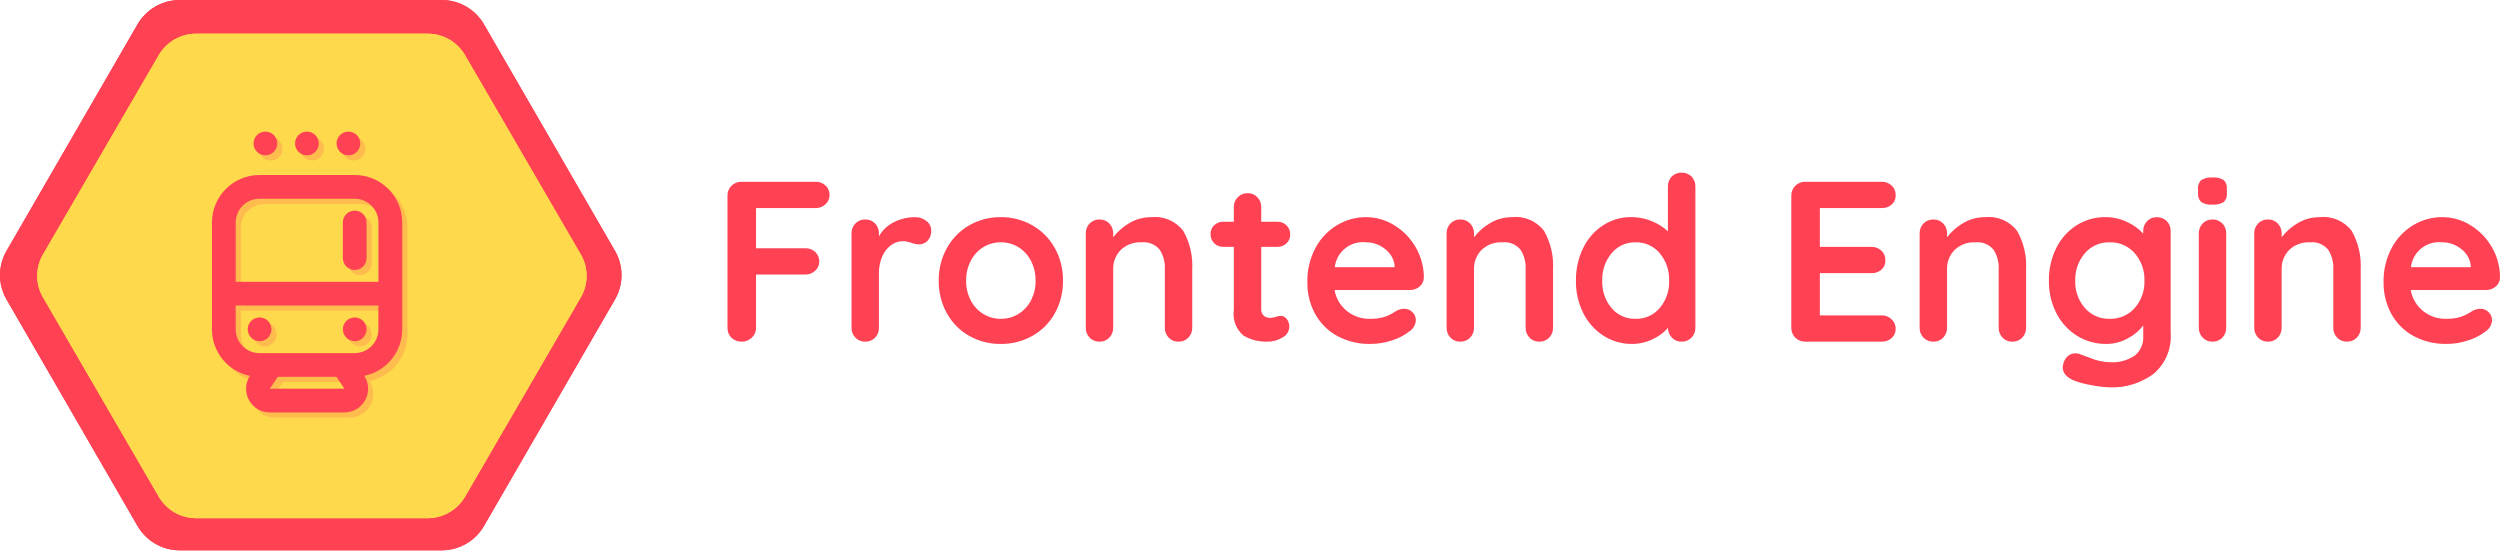
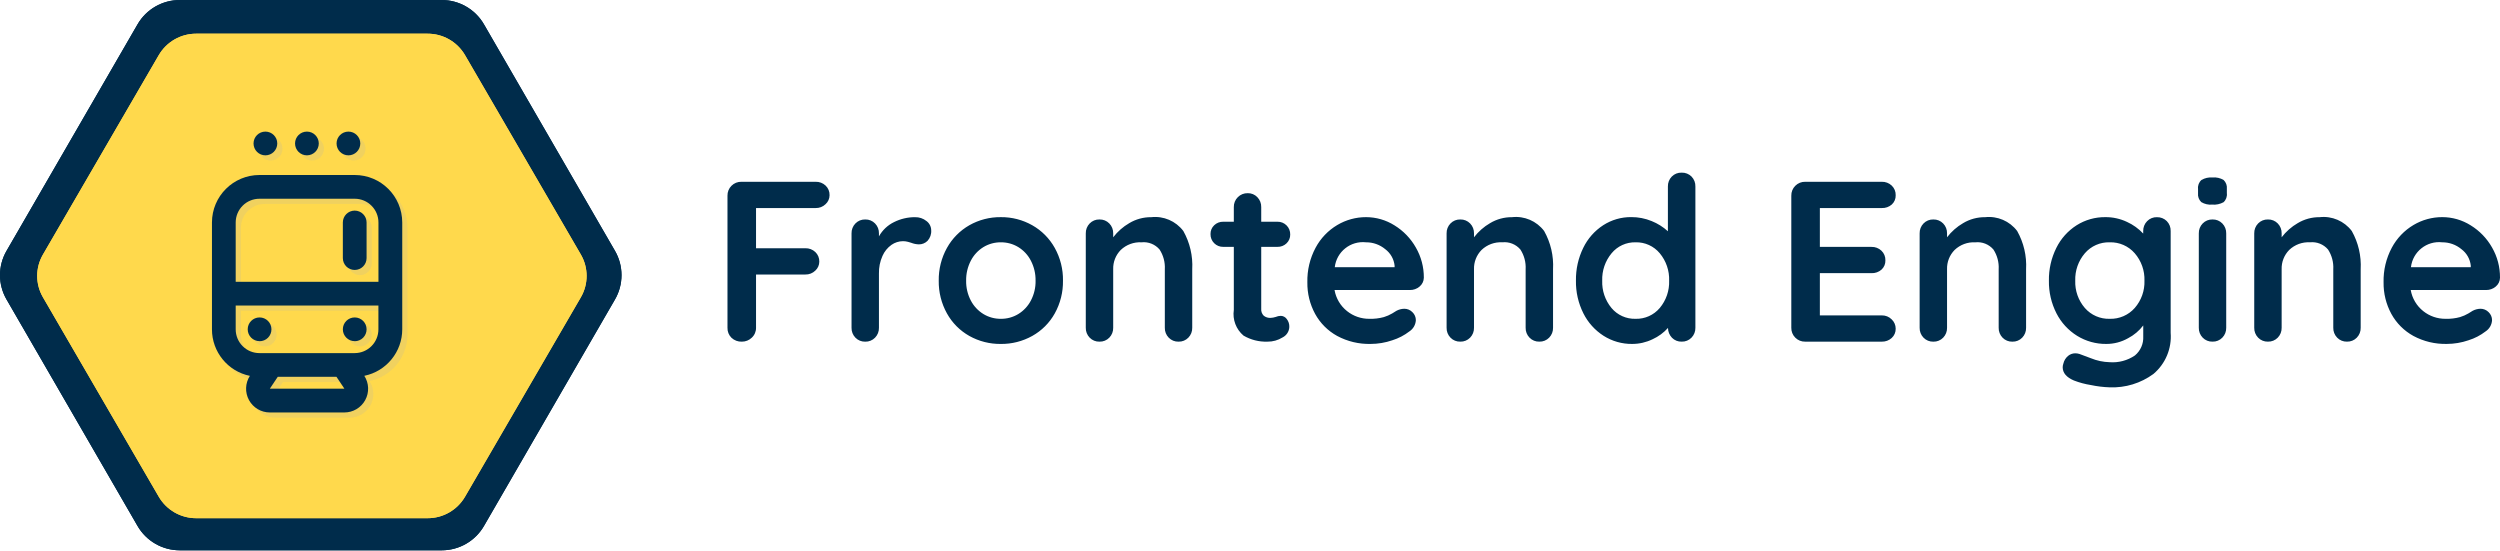
<svg xmlns="http://www.w3.org/2000/svg" width="231.687" height="51" viewBox="0 0 231.687 51">
  <defs>
-     <style>.a,.d,.e,.f{fill:#ff4154;}.b{fill:#ffd94c;}.c{opacity:0.19;}.d{mix-blend-mode:darken;isolation:isolate;}.e{fill-rule:evenodd;}.g,.h{stroke:none;}.h{fill:#ff4154;}</style>
+     <style>.a,.f,.g{fill:#002c4b;}.b{fill:#ffd94c;}.c{opacity:0.19;}.d,.e{fill:#afafaf;}.d{mix-blend-mode:darken;isolation:isolate;}.e,.g{fill-rule:evenodd;}.h,.i{stroke:none;}.i{fill:#002c4b;}</style>
  </defs>
  <g class="a" transform="translate(-7.701)">
-     <path class="g" d="M 42.595 36 L 30.405 36 L 24.332 25.5 L 30.405 15 L 42.595 15 L 48.668 25.5 L 42.595 36 Z" />
-     <path class="h" d="M 24.367 0 L 48.633 0 C 50.251 0 51.746 0.86 52.553 2.257 L 64.696 23.251 C 65.501 24.643 65.501 26.357 64.696 27.749 L 52.553 48.743 C 51.746 50.14 50.251 51 48.633 51 L 24.367 51 C 22.749 51 21.254 50.14 20.447 48.743 L 8.304 27.749 C 7.499 26.357 7.499 24.643 8.304 23.251 L 20.447 2.257 C 21.254 0.86 22.749 0 24.367 0 Z" />
+     <path class="h" d="M 42.595 36 L 30.405 36 L 24.332 25.5 L 30.405 15 L 42.595 15 L 48.668 25.5 L 42.595 36 Z" />
+     <path class="i" d="M 24.367 0 L 48.633 0 C 50.251 0 51.746 0.86 52.553 2.257 L 64.696 23.251 C 65.501 24.643 65.501 26.357 64.696 27.749 L 52.553 48.743 C 51.746 50.14 50.251 51 48.633 51 L 24.367 51 C 22.749 51 21.254 50.14 20.447 48.743 L 8.304 27.749 C 7.499 26.357 7.499 24.643 8.304 23.251 L 20.447 2.257 C 21.254 0.86 22.749 0 24.367 0 Z" />
  </g>
  <g class="a" transform="translate(-7.701)">
-     <path class="g" d="M 42.595 36 L 30.405 36 L 24.332 25.5 L 30.405 15 L 42.595 15 L 48.668 25.5 L 42.595 36 Z" />
-     <path class="h" d="M 24.367 0 L 48.633 0 C 50.251 0 51.746 0.86 52.553 2.257 L 64.696 23.251 C 65.501 24.643 65.501 26.357 64.696 27.749 L 52.553 48.743 C 51.746 50.14 50.251 51 48.633 51 L 24.367 51 C 22.749 51 21.254 50.14 20.447 48.743 L 8.304 27.749 C 7.499 26.357 7.499 24.643 8.304 23.251 L 20.447 2.257 C 21.254 0.86 22.749 0 24.367 0 Z" />
+     <path class="h" d="M 42.595 36 L 30.405 36 L 24.332 25.5 L 30.405 15 L 42.595 15 L 48.668 25.5 L 42.595 36 Z" />
+     <path class="i" d="M 24.367 0 L 48.633 0 C 50.251 0 51.746 0.86 52.553 2.257 L 64.696 23.251 C 65.501 24.643 65.501 26.357 64.696 27.749 L 52.553 48.743 C 51.746 50.14 50.251 51 48.633 51 L 24.367 51 C 22.749 51 21.254 50.14 20.447 48.743 L 8.304 27.749 C 7.499 26.357 7.499 24.643 8.304 23.251 L 20.447 2.257 C 21.254 0.86 22.749 0 24.367 0 Z" />
  </g>
  <g transform="translate(3.447 3.123)">
    <path class="b" d="M43.885,0a4.005,4.005,0,0,1,3.465,1.987L58.085,20.468a3.937,3.937,0,0,1,0,3.959L47.351,42.909A4.005,4.005,0,0,1,43.885,44.9H22.434a4.005,4.005,0,0,1-3.465-1.987L8.234,24.427a3.938,3.938,0,0,1,0-3.959L18.968,1.987A4.005,4.005,0,0,1,22.434,0Z" transform="translate(-7.701 0)" />
    <path class="b" d="M43.885,0a4.005,4.005,0,0,1,3.465,1.987L58.085,20.468a3.937,3.937,0,0,1,0,3.959L47.351,42.909A4.005,4.005,0,0,1,43.885,44.9H22.434a4.005,4.005,0,0,1-3.465-1.987L8.234,24.427a3.938,3.938,0,0,1,0-3.959L18.968,1.987A4.005,4.005,0,0,1,22.434,0Z" transform="translate(-7.701 0)" />
  </g>
  <g transform="translate(19.643 12.196)">
    <g class="c" transform="translate(0.485 0.483)">
      <path class="d" d="M4.409,16.506h8.817a2.2,2.2,0,0,0,2.2-2.2V12.1H2.2v2.2A2.2,2.2,0,0,0,4.409,16.506Zm9.713,2.109a2.2,2.2,0,0,1-1.854,3.392h-6.9a2.2,2.2,0,0,1-1.854-3.392A4.4,4.4,0,0,1,0,14.3V4.4A4.405,4.405,0,0,1,4.409,0h8.817a4.405,4.405,0,0,1,4.409,4.4v9.9a4.4,4.4,0,0,1-3.512,4.31ZM15.43,9.9V4.4a2.2,2.2,0,0,0-2.2-2.2H4.409A2.2,2.2,0,0,0,2.2,4.4V9.9Zm-2.2-6.6a1.1,1.1,0,0,1,1.1,1.1V7.7a1.1,1.1,0,0,1-2.2,0V4.4A1.1,1.1,0,0,1,13.226,3.3Zm-8.817,12.1a1.1,1.1,0,1,1,1.1-1.1A1.1,1.1,0,0,1,4.409,15.405Zm8.817,0a1.1,1.1,0,1,1,1.1-1.1A1.1,1.1,0,0,1,13.226,15.405Zm-7.859,4.4h6.9l-.734-1.1H6.1l-.734,1.1Z" transform="translate(0 4.022)" />
      <path class="e" d="M4.1,10a1.1,1.1,0,1,0,1.1,1.1A1.1,1.1,0,0,0,4.1,10Zm3.847,0a1.1,1.1,0,1,0,1.1,1.1A1.1,1.1,0,0,0,7.946,10Zm3.847,0a1.1,1.1,0,1,0,1.1,1.1A1.1,1.1,0,0,0,11.794,10Z" transform="translate(0.853 -10)" />
    </g>
    <path class="f" d="M4.409,16.506h8.817a2.2,2.2,0,0,0,2.2-2.2V12.1H2.2v2.2A2.2,2.2,0,0,0,4.409,16.506Zm9.713,2.109a2.2,2.2,0,0,1-1.854,3.392h-6.9a2.2,2.2,0,0,1-1.854-3.392A4.4,4.4,0,0,1,0,14.3V4.4A4.405,4.405,0,0,1,4.409,0h8.817a4.405,4.405,0,0,1,4.409,4.4v9.9a4.4,4.4,0,0,1-3.512,4.31ZM15.43,9.9V4.4a2.2,2.2,0,0,0-2.2-2.2H4.409A2.2,2.2,0,0,0,2.2,4.4V9.9Zm-2.2-6.6a1.1,1.1,0,0,1,1.1,1.1V7.7a1.1,1.1,0,0,1-2.2,0V4.4A1.1,1.1,0,0,1,13.226,3.3Zm-8.817,12.1a1.1,1.1,0,1,1,1.1-1.1A1.1,1.1,0,0,1,4.409,15.405Zm8.817,0a1.1,1.1,0,1,1,1.1-1.1A1.1,1.1,0,0,1,13.226,15.405Zm-7.859,4.4h6.9l-.734-1.1H6.1l-.734,1.1Z" transform="translate(0 4.022)" />
-     <path class="e" d="M4.1,10a1.1,1.1,0,1,0,1.1,1.1A1.1,1.1,0,0,0,4.1,10Zm3.847,0a1.1,1.1,0,1,0,1.1,1.1A1.1,1.1,0,0,0,7.946,10Zm3.847,0a1.1,1.1,0,1,0,1.1,1.1A1.1,1.1,0,0,0,11.794,10Z" transform="translate(0.853 -10)" />
+     <path class="g" d="M4.1,10a1.1,1.1,0,1,0,1.1,1.1A1.1,1.1,0,0,0,4.1,10Zm3.847,0a1.1,1.1,0,1,0,1.1,1.1A1.1,1.1,0,0,0,7.946,10Zm3.847,0a1.1,1.1,0,1,0,1.1,1.1A1.1,1.1,0,0,0,11.794,10Z" transform="translate(0.853 -10)" />
  </g>
  <path class="f" d="M4.746-17.439v3.725H9.318a1.29,1.29,0,0,1,.921.349,1.181,1.181,0,0,1,.37.9,1.12,1.12,0,0,1-.37.825,1.269,1.269,0,0,1-.921.36H4.746v4.932a1.216,1.216,0,0,1-.392.921,1.3,1.3,0,0,1-.921.37,1.324,1.324,0,0,1-.963-.36,1.241,1.241,0,0,1-.37-.931V-18.582a1.25,1.25,0,0,1,.37-.921,1.25,1.25,0,0,1,.921-.37H10.27a1.29,1.29,0,0,1,.921.349,1.181,1.181,0,0,1,.37.9,1.12,1.12,0,0,1-.37.825,1.269,1.269,0,0,1-.921.36Zm14.731.847a1.619,1.619,0,0,1,1.069.36,1.073,1.073,0,0,1,.434.847,1.311,1.311,0,0,1-.339.984,1.117,1.117,0,0,1-.8.328,2.112,2.112,0,0,1-.72-.148q-.063-.021-.286-.085a1.727,1.727,0,0,0-.476-.063,1.881,1.881,0,0,0-1.058.339,2.471,2.471,0,0,0-.836,1.027,3.78,3.78,0,0,0-.328,1.64v5.016a1.269,1.269,0,0,1-.36.921,1.215,1.215,0,0,1-.91.37,1.215,1.215,0,0,1-.91-.37,1.269,1.269,0,0,1-.36-.921V-15.09a1.269,1.269,0,0,1,.36-.921,1.215,1.215,0,0,1,.91-.37,1.215,1.215,0,0,1,.91.37,1.269,1.269,0,0,1,.36.921v.275a3.207,3.207,0,0,1,1.4-1.323A4.3,4.3,0,0,1,19.477-16.593Zm13.715,5.884a6.049,6.049,0,0,1-.762,3.037,5.383,5.383,0,0,1-2.085,2.085,5.855,5.855,0,0,1-2.91.741,5.838,5.838,0,0,1-2.921-.741A5.4,5.4,0,0,1,22.44-7.671a6.049,6.049,0,0,1-.762-3.037,6.049,6.049,0,0,1,.762-3.037,5.48,5.48,0,0,1,2.074-2.1,5.773,5.773,0,0,1,2.921-.751,5.79,5.79,0,0,1,2.91.751,5.458,5.458,0,0,1,2.085,2.1A6.049,6.049,0,0,1,33.193-10.709Zm-2.54,0a3.879,3.879,0,0,0-.434-1.852,3.193,3.193,0,0,0-1.164-1.259,3.054,3.054,0,0,0-1.619-.444,3.054,3.054,0,0,0-1.619.444,3.193,3.193,0,0,0-1.164,1.259,3.879,3.879,0,0,0-.434,1.852,3.817,3.817,0,0,0,.434,1.841,3.21,3.21,0,0,0,1.164,1.249,3.054,3.054,0,0,0,1.619.444,3.054,3.054,0,0,0,1.619-.444,3.21,3.21,0,0,0,1.164-1.249A3.817,3.817,0,0,0,30.653-10.709Zm10.71-5.884a3.277,3.277,0,0,1,2.984,1.281,6.509,6.509,0,0,1,.825,3.545v5.418a1.269,1.269,0,0,1-.36.921,1.215,1.215,0,0,1-.91.37,1.215,1.215,0,0,1-.91-.37,1.269,1.269,0,0,1-.36-.921v-5.418a3.049,3.049,0,0,0-.487-1.831,1.935,1.935,0,0,0-1.672-.667,2.581,2.581,0,0,0-1.926.709,2.444,2.444,0,0,0-.7,1.789v5.418a1.269,1.269,0,0,1-.36.921,1.215,1.215,0,0,1-.91.37,1.215,1.215,0,0,1-.91-.37,1.269,1.269,0,0,1-.36-.921V-15.09a1.269,1.269,0,0,1,.36-.921,1.215,1.215,0,0,1,.91-.37,1.215,1.215,0,0,1,.91.37,1.269,1.269,0,0,1,.36.921v.36a5.112,5.112,0,0,1,1.492-1.312A3.867,3.867,0,0,1,41.363-16.593ZM53.385-7.449a.7.7,0,0,1,.54.286,1.119,1.119,0,0,1,.243.751,1.131,1.131,0,0,1-.624.963,2.594,2.594,0,0,1-1.408.392,4.1,4.1,0,0,1-2.212-.561A2.616,2.616,0,0,1,49.025-8v-5.842h-.974a1.149,1.149,0,0,1-.847-.339,1.149,1.149,0,0,1-.339-.847,1.089,1.089,0,0,1,.339-.815,1.168,1.168,0,0,1,.847-.328h.974v-1.355a1.25,1.25,0,0,1,.37-.921,1.25,1.25,0,0,1,.921-.37,1.19,1.19,0,0,1,.889.37,1.269,1.269,0,0,1,.36.921v1.355h1.5a1.149,1.149,0,0,1,.847.339,1.149,1.149,0,0,1,.339.847,1.089,1.089,0,0,1-.339.815,1.168,1.168,0,0,1-.847.328h-1.5v5.736a.81.81,0,0,0,.233.646.939.939,0,0,0,.635.2,1.816,1.816,0,0,0,.466-.085A1.265,1.265,0,0,1,53.385-7.449Zm13.25-3.535a1.087,1.087,0,0,1-.4.825,1.346,1.346,0,0,1-.889.317H58.359a3.192,3.192,0,0,0,1.164,1.958,3.254,3.254,0,0,0,2.053.709,4.55,4.55,0,0,0,1.355-.159,3.528,3.528,0,0,0,.773-.339q.286-.18.392-.243a1.615,1.615,0,0,1,.72-.19,1.039,1.039,0,0,1,.762.317,1.015,1.015,0,0,1,.317.741A1.321,1.321,0,0,1,65.3-6.01a5.057,5.057,0,0,1-1.587.825,6.2,6.2,0,0,1-2.011.339,6.243,6.243,0,0,1-3.1-.741A5.171,5.171,0,0,1,56.56-7.629a5.956,5.956,0,0,1-.72-2.931,6.489,6.489,0,0,1,.762-3.2,5.41,5.41,0,0,1,2.011-2.106,5.2,5.2,0,0,1,2.667-.73,4.944,4.944,0,0,1,2.635.762,5.7,5.7,0,0,1,1.979,2.053A5.519,5.519,0,0,1,66.635-10.984ZM61.28-14.264a2.627,2.627,0,0,0-2.9,2.307h5.545v-.148a2.188,2.188,0,0,0-.868-1.524A2.747,2.747,0,0,0,61.28-14.264ZM74.8-16.593a3.277,3.277,0,0,1,2.984,1.281,6.509,6.509,0,0,1,.825,3.545v5.418a1.269,1.269,0,0,1-.36.921,1.215,1.215,0,0,1-.91.37,1.215,1.215,0,0,1-.91-.37,1.269,1.269,0,0,1-.36-.921v-5.418a3.049,3.049,0,0,0-.487-1.831,1.935,1.935,0,0,0-1.672-.667,2.581,2.581,0,0,0-1.926.709,2.444,2.444,0,0,0-.7,1.789v5.418a1.269,1.269,0,0,1-.36.921,1.215,1.215,0,0,1-.91.37,1.215,1.215,0,0,1-.91-.37,1.269,1.269,0,0,1-.36-.921V-15.09a1.269,1.269,0,0,1,.36-.921,1.215,1.215,0,0,1,.91-.37,1.215,1.215,0,0,1,.91.37,1.269,1.269,0,0,1,.36.921v.36a5.112,5.112,0,0,1,1.492-1.312A3.867,3.867,0,0,1,74.8-16.593ZM90.531-20.72a1.234,1.234,0,0,1,.91.36,1.26,1.26,0,0,1,.36.931v13.08a1.269,1.269,0,0,1-.36.921,1.215,1.215,0,0,1-.91.37,1.2,1.2,0,0,1-.9-.36,1.331,1.331,0,0,1-.37-.91A4.343,4.343,0,0,1,87.832-5.28a4.307,4.307,0,0,1-1.894.434A4.839,4.839,0,0,1,83.292-5.6a5.268,5.268,0,0,1-1.873-2.085,6.506,6.506,0,0,1-.688-3.027,6.655,6.655,0,0,1,.677-3.037,5.2,5.2,0,0,1,1.852-2.1,4.714,4.714,0,0,1,2.593-.751,4.9,4.9,0,0,1,1.9.37,5,5,0,0,1,1.5.942v-4.148a1.269,1.269,0,0,1,.36-.921A1.215,1.215,0,0,1,90.531-20.72ZM86.255-7.174A2.826,2.826,0,0,0,88.5-8.179a3.733,3.733,0,0,0,.868-2.529,3.774,3.774,0,0,0-.868-2.54,2.814,2.814,0,0,0-2.244-1.016,2.791,2.791,0,0,0-2.222,1.016,3.774,3.774,0,0,0-.868,2.54,3.762,3.762,0,0,0,.857,2.529A2.8,2.8,0,0,0,86.255-7.174Zm22.817-.317a1.25,1.25,0,0,1,.921.37,1.177,1.177,0,0,1,.37.857,1.123,1.123,0,0,1-.37.868,1.313,1.313,0,0,1-.921.339h-7.091a1.25,1.25,0,0,1-.921-.37,1.25,1.25,0,0,1-.37-.921V-18.582a1.25,1.25,0,0,1,.37-.921,1.25,1.25,0,0,1,.921-.37h7.091a1.29,1.29,0,0,1,.921.349,1.181,1.181,0,0,1,.37.9,1.106,1.106,0,0,1-.36.857,1.329,1.329,0,0,1-.931.328h-5.736v3.6h4.783a1.29,1.29,0,0,1,.921.349,1.181,1.181,0,0,1,.37.9,1.106,1.106,0,0,1-.36.857,1.329,1.329,0,0,1-.931.328h-4.783v3.916Zm9.567-9.1a3.277,3.277,0,0,1,2.984,1.281,6.509,6.509,0,0,1,.825,3.545v5.418a1.269,1.269,0,0,1-.36.921,1.215,1.215,0,0,1-.91.37,1.215,1.215,0,0,1-.91-.37,1.269,1.269,0,0,1-.36-.921v-5.418a3.049,3.049,0,0,0-.487-1.831,1.935,1.935,0,0,0-1.672-.667,2.581,2.581,0,0,0-1.926.709,2.444,2.444,0,0,0-.7,1.789v5.418a1.269,1.269,0,0,1-.36.921,1.215,1.215,0,0,1-.91.37,1.215,1.215,0,0,1-.91-.37,1.269,1.269,0,0,1-.36-.921V-15.09a1.269,1.269,0,0,1,.36-.921,1.215,1.215,0,0,1,.91-.37,1.215,1.215,0,0,1,.91.37,1.269,1.269,0,0,1,.36.921v.36a5.112,5.112,0,0,1,1.492-1.312A3.867,3.867,0,0,1,118.639-16.593Zm15.938,0a1.233,1.233,0,0,1,.91.36,1.26,1.26,0,0,1,.36.931v9.419a4.53,4.53,0,0,1-1.6,3.82A6.422,6.422,0,0,1,130.2-.824a9.94,9.94,0,0,1-1.746-.212,7.7,7.7,0,0,1-1.577-.423q-1.037-.444-1.037-1.228a1.087,1.087,0,0,1,.063-.339,1.312,1.312,0,0,1,.434-.709A1.051,1.051,0,0,1,127-3.978a1.263,1.263,0,0,1,.4.063q.085.021,1.048.392a4.918,4.918,0,0,0,1.746.37,3.674,3.674,0,0,0,2.339-.624,2.143,2.143,0,0,0,.773-1.767V-6.56A4.218,4.218,0,0,1,131.9-5.375a4.061,4.061,0,0,1-2.021.529,5.035,5.035,0,0,1-2.7-.751,5.263,5.263,0,0,1-1.916-2.085,6.425,6.425,0,0,1-.7-3.027,6.57,6.57,0,0,1,.688-3.037,5.224,5.224,0,0,1,1.884-2.1,4.892,4.892,0,0,1,2.656-.751,4.608,4.608,0,0,1,2.011.444,4.729,4.729,0,0,1,1.5,1.079V-15.3a1.269,1.269,0,0,1,.36-.921A1.215,1.215,0,0,1,134.577-16.593ZM130.2-7.174a2.968,2.968,0,0,0,2.318-1.005,3.652,3.652,0,0,0,.9-2.529,3.691,3.691,0,0,0-.9-2.54,2.954,2.954,0,0,0-2.318-1.016,2.922,2.922,0,0,0-2.307,1.016,3.718,3.718,0,0,0-.889,2.54,3.678,3.678,0,0,0,.889,2.529A2.936,2.936,0,0,0,130.2-7.174Zm10.795.825a1.269,1.269,0,0,1-.36.921,1.215,1.215,0,0,1-.91.37,1.215,1.215,0,0,1-.91-.37,1.269,1.269,0,0,1-.36-.921V-15.09a1.269,1.269,0,0,1,.36-.921,1.215,1.215,0,0,1,.91-.37,1.215,1.215,0,0,1,.91.37,1.269,1.269,0,0,1,.36.921ZM139.7-17.757a1.682,1.682,0,0,1-1.016-.233.994.994,0,0,1-.3-.825v-.4a.959.959,0,0,1,.317-.825,1.741,1.741,0,0,1,1.016-.233,1.728,1.728,0,0,1,1.037.233.994.994,0,0,1,.3.825v.4a.972.972,0,0,1-.307.836A1.848,1.848,0,0,1,139.7-17.757Zm9.948,1.164a3.277,3.277,0,0,1,2.984,1.281,6.509,6.509,0,0,1,.825,3.545v5.418a1.269,1.269,0,0,1-.36.921,1.215,1.215,0,0,1-.91.37,1.215,1.215,0,0,1-.91-.37,1.269,1.269,0,0,1-.36-.921v-5.418a3.049,3.049,0,0,0-.487-1.831,1.935,1.935,0,0,0-1.672-.667,2.581,2.581,0,0,0-1.926.709,2.444,2.444,0,0,0-.7,1.789v5.418a1.269,1.269,0,0,1-.36.921,1.215,1.215,0,0,1-.91.37,1.215,1.215,0,0,1-.91-.37,1.269,1.269,0,0,1-.36-.921V-15.09a1.269,1.269,0,0,1,.36-.921,1.215,1.215,0,0,1,.91-.37,1.215,1.215,0,0,1,.91.37,1.269,1.269,0,0,1,.36.921v.36a5.112,5.112,0,0,1,1.492-1.312A3.867,3.867,0,0,1,149.647-16.593Zm16.721,5.609a1.087,1.087,0,0,1-.4.825,1.346,1.346,0,0,1-.889.317h-6.985a3.192,3.192,0,0,0,1.164,1.958,3.255,3.255,0,0,0,2.053.709,4.55,4.55,0,0,0,1.355-.159,3.528,3.528,0,0,0,.773-.339q.286-.18.392-.243a1.615,1.615,0,0,1,.72-.19,1.039,1.039,0,0,1,.762.317,1.015,1.015,0,0,1,.317.741,1.321,1.321,0,0,1-.593,1.037,5.057,5.057,0,0,1-1.587.825,6.2,6.2,0,0,1-2.011.339,6.243,6.243,0,0,1-3.1-.741,5.171,5.171,0,0,1-2.042-2.043,5.956,5.956,0,0,1-.72-2.931,6.489,6.489,0,0,1,.762-3.2,5.41,5.41,0,0,1,2.011-2.106,5.2,5.2,0,0,1,2.667-.73,4.944,4.944,0,0,1,2.635.762,5.7,5.7,0,0,1,1.979,2.053A5.519,5.519,0,0,1,166.368-10.984Zm-5.355-3.281a2.627,2.627,0,0,0-2.9,2.307h5.545v-.148a2.188,2.188,0,0,0-.868-1.524A2.747,2.747,0,0,0,161.013-14.264Z" transform="translate(65.319 36.72)" />
</svg>
